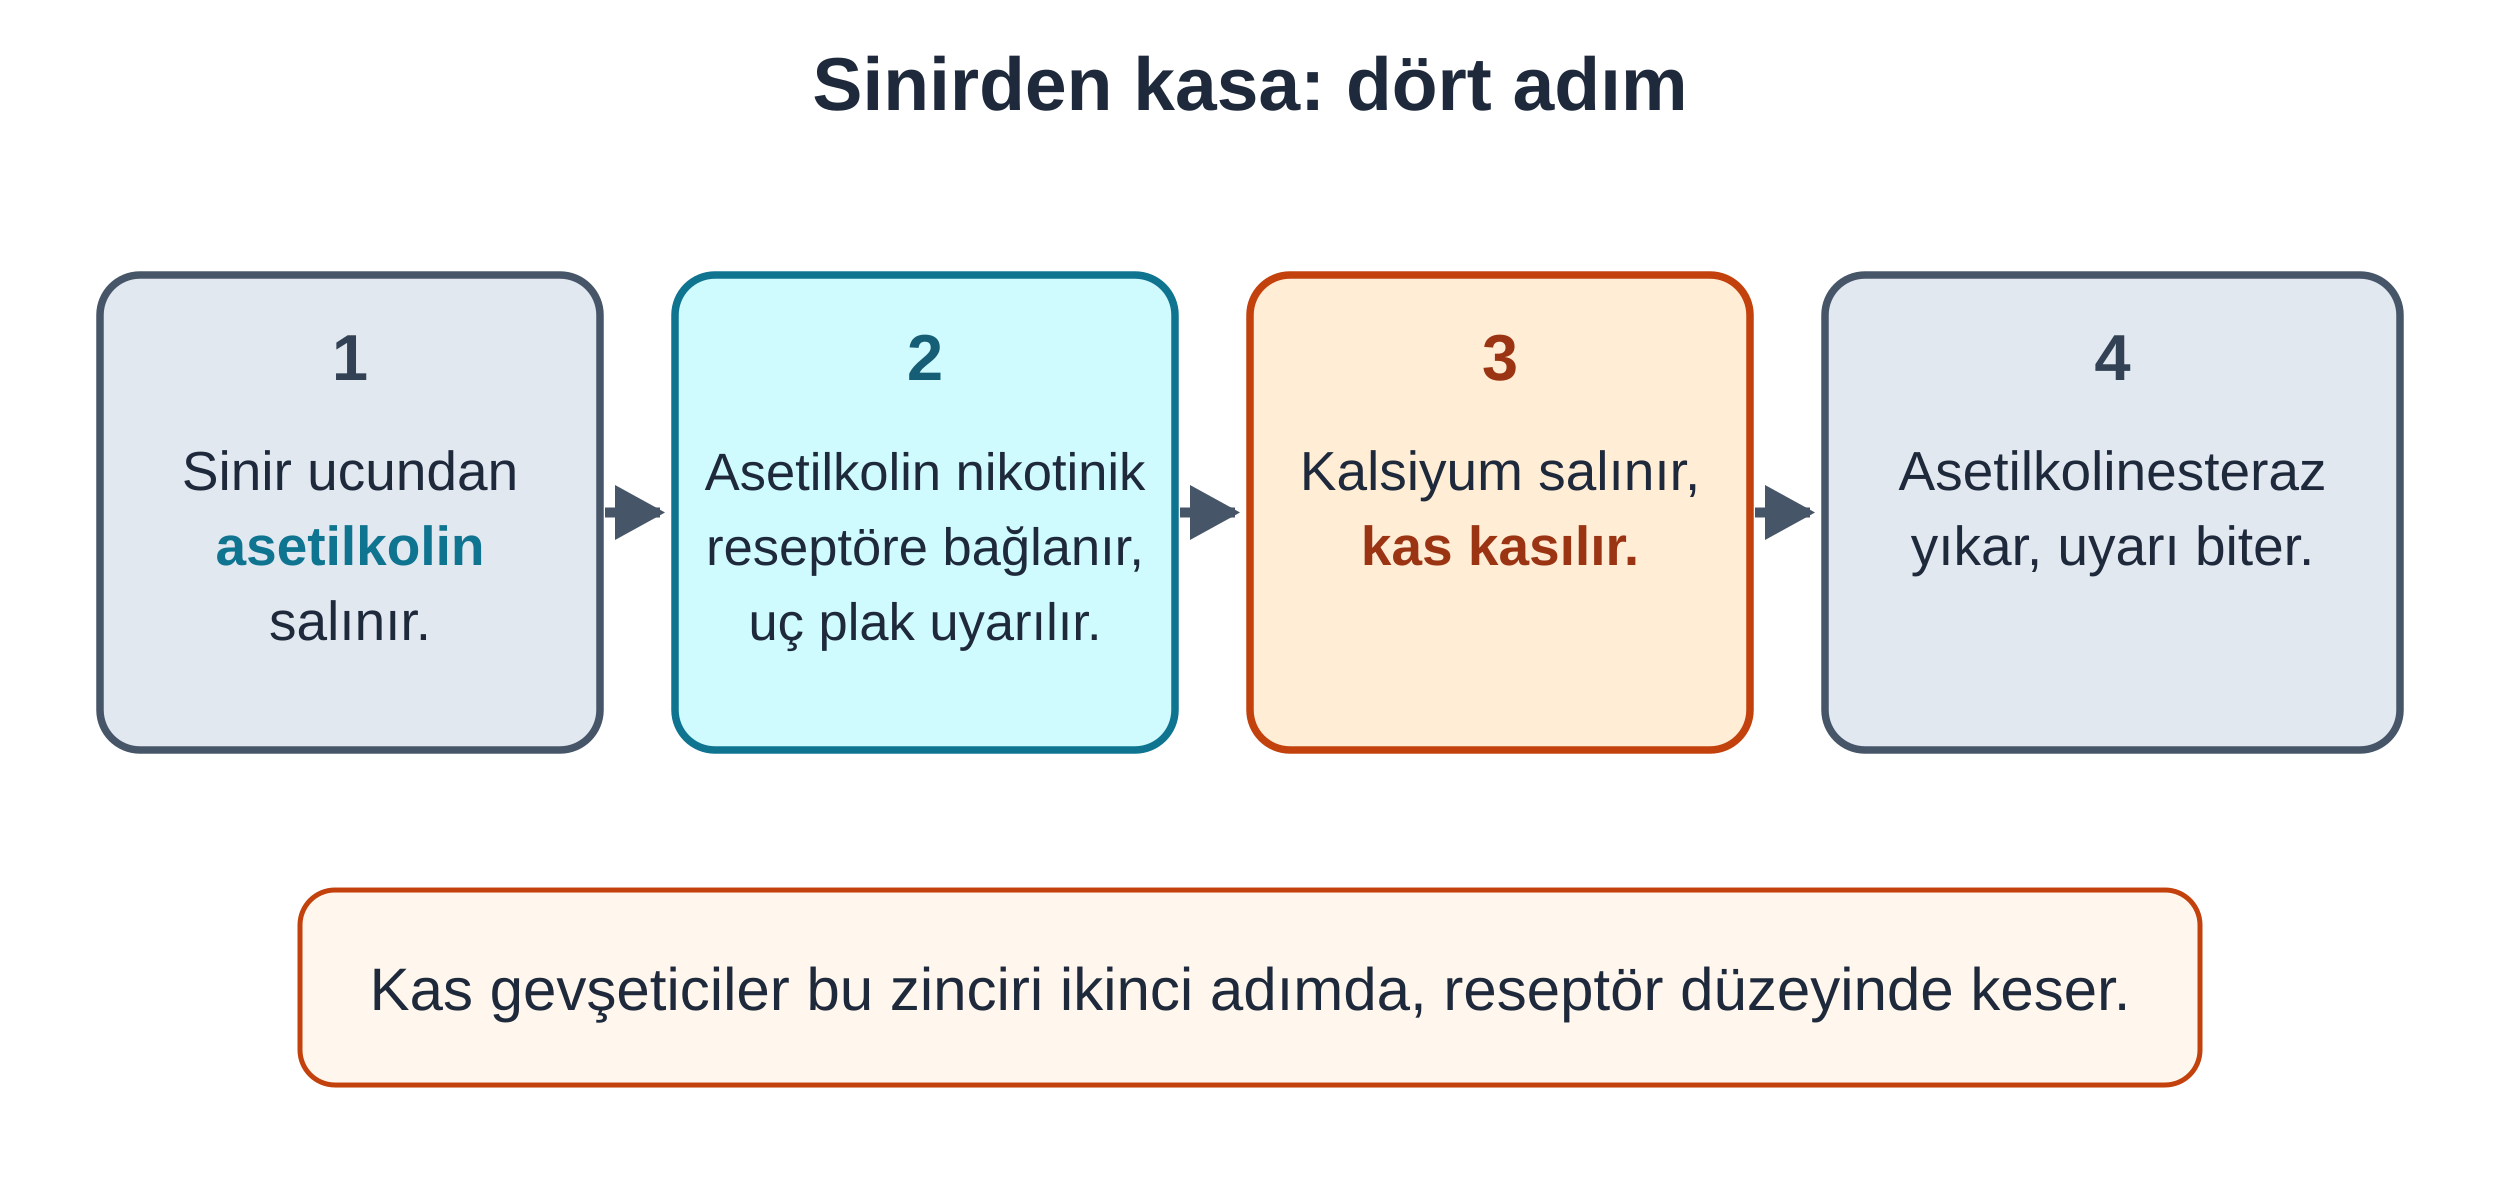
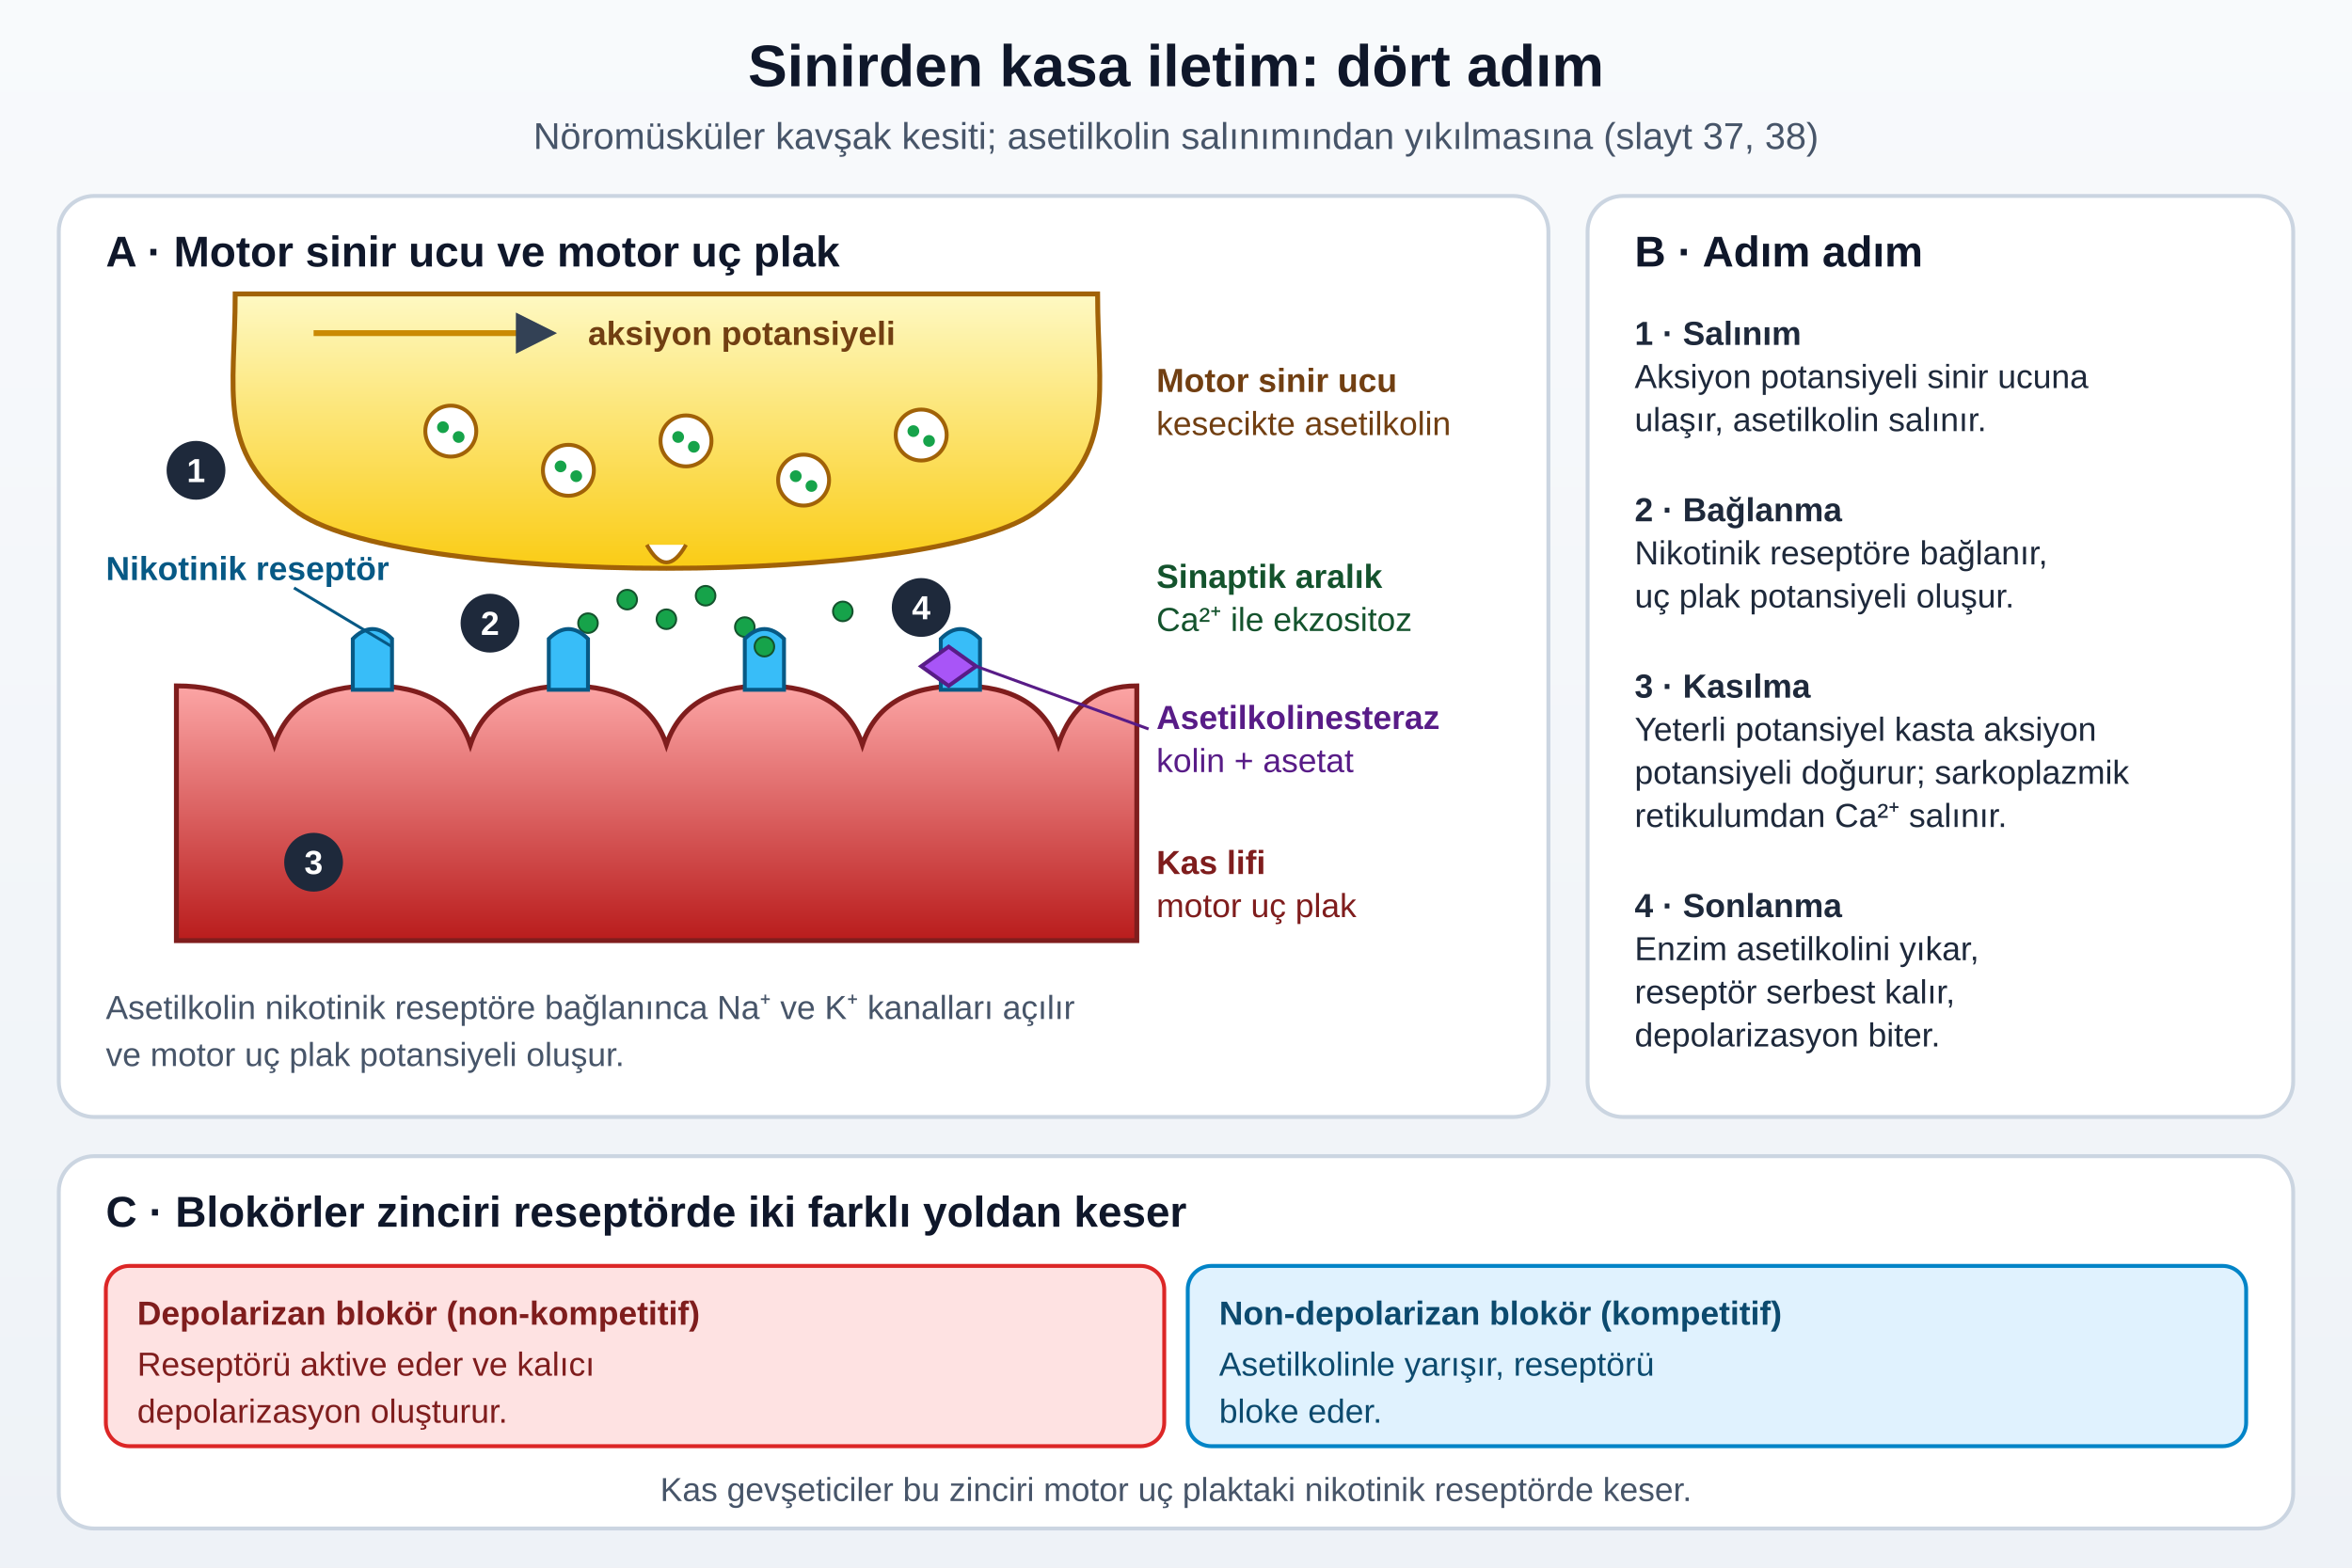
- <svg xmlns="http://www.w3.org/2000/svg" viewBox="0 0 1000 480" width="1000" height="480">
-   <rect width="1000" height="480" fill="#ffffff" />
-   <text x="500" y="44" text-anchor="middle" font-family="Segoe UI, Arial, sans-serif" font-size="30" font-weight="bold" fill="#1e293b">Sinirden kasa: dört adım</text>
+ <svg xmlns="http://www.w3.org/2000/svg" viewBox="0 0 1200 800" width="1200" height="800" font-family="Segoe UI, Arial, sans-serif">
  <defs>
-     <marker id="okn" markerUnits="userSpaceOnUse" markerWidth="22" markerHeight="22" refX="18" refY="11" orient="auto">
-       <path d="M0 0 L20 11 L0 22 z" fill="#475569" />
+     <linearGradient id="zemin" x1="0" y1="0" x2="0" y2="1">
+       <stop offset="0" stop-color="#f8fafc" />
+       <stop offset="1" stop-color="#eef2f7" />
+     </linearGradient>
+     <linearGradient id="sinir" x1="0" y1="0" x2="0" y2="1">
+       <stop offset="0" stop-color="#fef9c3" />
+       <stop offset="1" stop-color="#facc15" />
+     </linearGradient>
+     <linearGradient id="kas" x1="0" y1="0" x2="0" y2="1">
+       <stop offset="0" stop-color="#fca5a5" />
+       <stop offset="1" stop-color="#b91c1c" />
+     </linearGradient>
+     <marker id="ok" viewBox="0 0 10 10" refX="8" refY="5" markerWidth="7" markerHeight="7" orient="auto">
+       <path d="M0 0 L10 5 L0 10 z" fill="#334155" />
    </marker>
+     <g id="vez">
+       <circle r="13" fill="#ffffff" stroke="#a16207" stroke-width="2" />
+       <circle r="3" cx="-4" cy="-2" fill="#16a34a" />
+       <circle r="3" cx="4" cy="3" fill="#16a34a" />
+     </g>
+     <g id="ach">
+       <circle r="5" fill="#16a34a" stroke="#14532d" stroke-width="1" />
+     </g>
+     <g id="rsp">
+       <path d="M-10 0 v-26 q10 -10 20 0 v26 z" fill="#38bdf8" stroke="#075985" stroke-width="2" />
+     </g>
+     <g id="no">
+       <circle r="15" fill="#1e293b" />
+       <text y="6" text-anchor="middle" font-size="17" font-weight="bold" fill="#fff">1</text>
+     </g>
  </defs>
-   <g font-family="Segoe UI, Arial, sans-serif">
-     <rect x="40" y="110" width="200" height="190" rx="16" fill="#e2e8f0" stroke="#475569" stroke-width="3" />
-     <text x="140" y="152" text-anchor="middle" font-size="26" font-weight="bold" fill="#334155">1</text>
-     <text x="140" y="196" text-anchor="middle" font-size="22" fill="#1e293b">Sinir ucundan</text>
-     <text x="140" y="226" text-anchor="middle" font-size="22" font-weight="bold" fill="#0e7490">asetilkolin</text>
-     <text x="140" y="256" text-anchor="middle" font-size="22" fill="#1e293b">salınır.</text>
-     <rect x="270" y="110" width="200" height="190" rx="16" fill="#cffafe" stroke="#0e7490" stroke-width="3" />
-     <text x="370" y="152" text-anchor="middle" font-size="26" font-weight="bold" fill="#155e75">2</text>
-     <text x="370" y="196" text-anchor="middle" font-size="21" fill="#1e293b">Asetilkolin nikotinik</text>
-     <text x="370" y="226" text-anchor="middle" font-size="21" fill="#1e293b">reseptöre bağlanır,</text>
-     <text x="370" y="256" text-anchor="middle" font-size="21" fill="#1e293b">uç plak uyarılır.</text>
-     <rect x="500" y="110" width="200" height="190" rx="16" fill="#ffedd5" stroke="#c2410c" stroke-width="3" />
-     <text x="600" y="152" text-anchor="middle" font-size="26" font-weight="bold" fill="#9a3412">3</text>
-     <text x="600" y="196" text-anchor="middle" font-size="22" fill="#1e293b">Kalsiyum salınır,</text>
-     <text x="600" y="226" text-anchor="middle" font-size="22" font-weight="bold" fill="#9a3412">kas kasılır.</text>
-     <rect x="730" y="110" width="230" height="190" rx="16" fill="#e2e8f0" stroke="#475569" stroke-width="3" />
-     <text x="845" y="152" text-anchor="middle" font-size="26" font-weight="bold" fill="#334155">4</text>
-     <text x="845" y="196" text-anchor="middle" font-size="22" fill="#1e293b">Asetilkolinesteraz</text>
-     <text x="845" y="226" text-anchor="middle" font-size="22" fill="#1e293b">yıkar, uyarı biter.</text>
-     <g stroke="#475569" stroke-width="4" fill="none" marker-end="url(#okn)">
-       <path d="M242 205 h22" />
-       <path d="M472 205 h22" />
-       <path d="M702 205 h22" />
-     </g>
-     <rect x="120" y="356" width="760" height="78" rx="14" fill="#fff7ed" stroke="#c2410c" stroke-width="2" />
-     <text x="500" y="404" text-anchor="middle" font-size="24" fill="#1e293b">Kas gevşeticiler bu zinciri ikinci adımda, reseptör düzeyinde keser.</text>
+   <rect width="1200" height="800" fill="url(#zemin)" />
+   <text x="600" y="44" text-anchor="middle" font-size="30" font-weight="bold" fill="#0f172a">Sinirden kasa iletim: dört adım</text>
+   <text x="600" y="76" text-anchor="middle" font-size="19" fill="#475569">Nöromüsküler kavşak kesiti; asetilkolin salınımından yıkılmasına (slayt 37, 38)</text>
+   <rect x="30" y="100" width="760" height="470" rx="18" fill="#ffffff" stroke="#cbd5e1" stroke-width="2" />
+   <text x="54" y="136" font-size="22" font-weight="bold" fill="#0f172a">A · Motor sinir ucu ve motor uç plak</text>
+   <path d="M120 150 C120 200 110 230 150 260 C200 300 480 300 530 260 C570 230 560 200 560 150 z" fill="url(#sinir)" stroke="#a16207" stroke-width="2.5" />
+   <use href="#vez" x="230" y="220" />
+   <use href="#vez" x="290" y="240" />
+   <use href="#vez" x="350" y="225" />
+   <use href="#vez" x="410" y="245" />
+   <use href="#vez" x="470" y="222" />
+   <path d="M160 170 h120" stroke="#ca8a04" stroke-width="3" marker-end="url(#ok)" />
+   <text x="300" y="176" font-size="17" fill="#713f12" font-weight="bold">aksiyon potansiyeli</text>
+   <text x="590" y="200" font-size="17" fill="#713f12" font-weight="bold">Motor sinir ucu</text>
+   <text x="590" y="222" font-size="17" fill="#713f12">kesecikte asetilkolin</text>
+   <path d="M330 278 q10 18 20 0" fill="#fff" stroke="#a16207" stroke-width="2" />
+   <use href="#ach" x="320" y="306" />
+   <use href="#ach" x="340" y="316" />
+   <use href="#ach" x="360" y="304" />
+   <use href="#ach" x="300" y="318" />
+   <use href="#ach" x="380" y="320" />
+   <use href="#ach" x="430" y="312" />
+   <text x="590" y="300" font-size="17" fill="#14532d" font-weight="bold">Sinaptik aralık</text>
+   <text x="590" y="322" font-size="17" fill="#14532d">Ca²⁺ ile ekzositoz</text>
+   <path d="M90 350 q40 0 50 30 q10 -30 50 -30 q40 0 50 30 q10 -30 50 -30 q40 0 50 30 q10 -30 50 -30 q40 0 50 30 q10 -30 50 -30 q40 0 50 30 q10 -30 40 -30 V480 H90 z" fill="url(#kas)" stroke="#7f1d1d" stroke-width="2.5" />
+   <use href="#rsp" x="190" y="352" />
+   <use href="#rsp" x="290" y="352" />
+   <use href="#rsp" x="390" y="352" />
+   <use href="#rsp" x="490" y="352" />
+   <use href="#ach" x="390" y="330" />
+   <path d="M470 340 l14 -10 l14 10 l-14 10 z" fill="#a855f7" stroke="#581c87" stroke-width="2" />
+   <line x1="498" y1="340" x2="586" y2="372" stroke="#581c87" stroke-width="1.5" />
+   <text x="590" y="372" font-size="17" fill="#581c87" font-weight="bold">Asetilkolinesteraz</text>
+   <text x="590" y="394" font-size="17" fill="#581c87">kolin + asetat</text>
+   <line x1="200" y1="330" x2="150" y2="300" stroke="#075985" stroke-width="1.5" />
+   <text x="54" y="296" font-size="17" fill="#075985" font-weight="bold">Nikotinik reseptör</text>
+   <text x="590" y="446" font-size="17" fill="#7f1d1d" font-weight="bold">Kas lifi</text>
+   <text x="590" y="468" font-size="17" fill="#7f1d1d">motor uç plak</text>
+   <use href="#no" x="100" y="240" />
+   <g transform="translate(250 318)">
+     <circle r="15" fill="#1e293b" />
+     <text y="6" text-anchor="middle" font-size="17" font-weight="bold" fill="#fff">2</text>
  </g>
+   <g transform="translate(160 440)">
+     <circle r="15" fill="#1e293b" />
+     <text y="6" text-anchor="middle" font-size="17" font-weight="bold" fill="#fff">3</text>
+   </g>
+   <g transform="translate(470 310)">
+     <circle r="15" fill="#1e293b" />
+     <text y="6" text-anchor="middle" font-size="17" font-weight="bold" fill="#fff">4</text>
+   </g>
+   <text x="54" y="520" font-size="17" fill="#475569">Asetilkolin nikotinik reseptöre bağlanınca Na⁺ ve K⁺ kanalları açılır</text>
+   <text x="54" y="544" font-size="17" fill="#475569">ve motor uç plak potansiyeli oluşur.</text>
+   <rect x="810" y="100" width="360" height="470" rx="18" fill="#ffffff" stroke="#cbd5e1" stroke-width="2" />
+   <text x="834" y="136" font-size="22" font-weight="bold" fill="#0f172a">B · Adım adım</text>
+   <g font-size="17" fill="#1e293b">
+     <text x="834" y="176" font-weight="bold">1 · Salınım</text>
+     <text x="834" y="198">Aksiyon potansiyeli sinir ucuna</text>
+     <text x="834" y="220">ulaşır, asetilkolin salınır.</text>
+     <text x="834" y="266" font-weight="bold">2 · Bağlanma</text>
+     <text x="834" y="288">Nikotinik reseptöre bağlanır,</text>
+     <text x="834" y="310">uç plak potansiyeli oluşur.</text>
+     <text x="834" y="356" font-weight="bold">3 · Kasılma</text>
+     <text x="834" y="378">Yeterli potansiyel kasta aksiyon</text>
+     <text x="834" y="400">potansiyeli doğurur; sarkoplazmik</text>
+     <text x="834" y="422">retikulumdan Ca²⁺ salınır.</text>
+     <text x="834" y="468" font-weight="bold">4 · Sonlanma</text>
+     <text x="834" y="490">Enzim asetilkolini yıkar,</text>
+     <text x="834" y="512">reseptör serbest kalır,</text>
+     <text x="834" y="534">depolarizasyon biter.</text>
+   </g>
+   <rect x="30" y="590" width="1140" height="190" rx="18" fill="#ffffff" stroke="#cbd5e1" stroke-width="2" />
+   <text x="54" y="626" font-size="22" font-weight="bold" fill="#0f172a">C · Blokörler zinciri reseptörde iki farklı yoldan keser</text>
+   <g font-size="17">
+     <rect x="54" y="646" width="540" height="92" rx="12" fill="#fee2e2" stroke="#dc2626" stroke-width="2" />
+     <text x="70" y="676" font-weight="bold" fill="#7f1d1d">Depolarizan blokör (non-kompetitif)</text>
+     <text x="70" y="702" fill="#7f1d1d">Reseptörü aktive eder ve kalıcı</text>
+     <text x="70" y="726" fill="#7f1d1d">depolarizasyon oluşturur.</text>
+     <rect x="606" y="646" width="540" height="92" rx="12" fill="#e0f2fe" stroke="#0284c7" stroke-width="2" />
+     <text x="622" y="676" font-weight="bold" fill="#0c4a6e">Non-depolarizan blokör (kompetitif)</text>
+     <text x="622" y="702" fill="#0c4a6e">Asetilkolinle yarışır, reseptörü</text>
+     <text x="622" y="726" fill="#0c4a6e">bloke eder.</text>
+   </g>
+   <text x="600" y="766" text-anchor="middle" font-size="17" fill="#475569">Kas gevşeticiler bu zinciri motor uç plaktaki nikotinik reseptörde keser.</text>
</svg>
